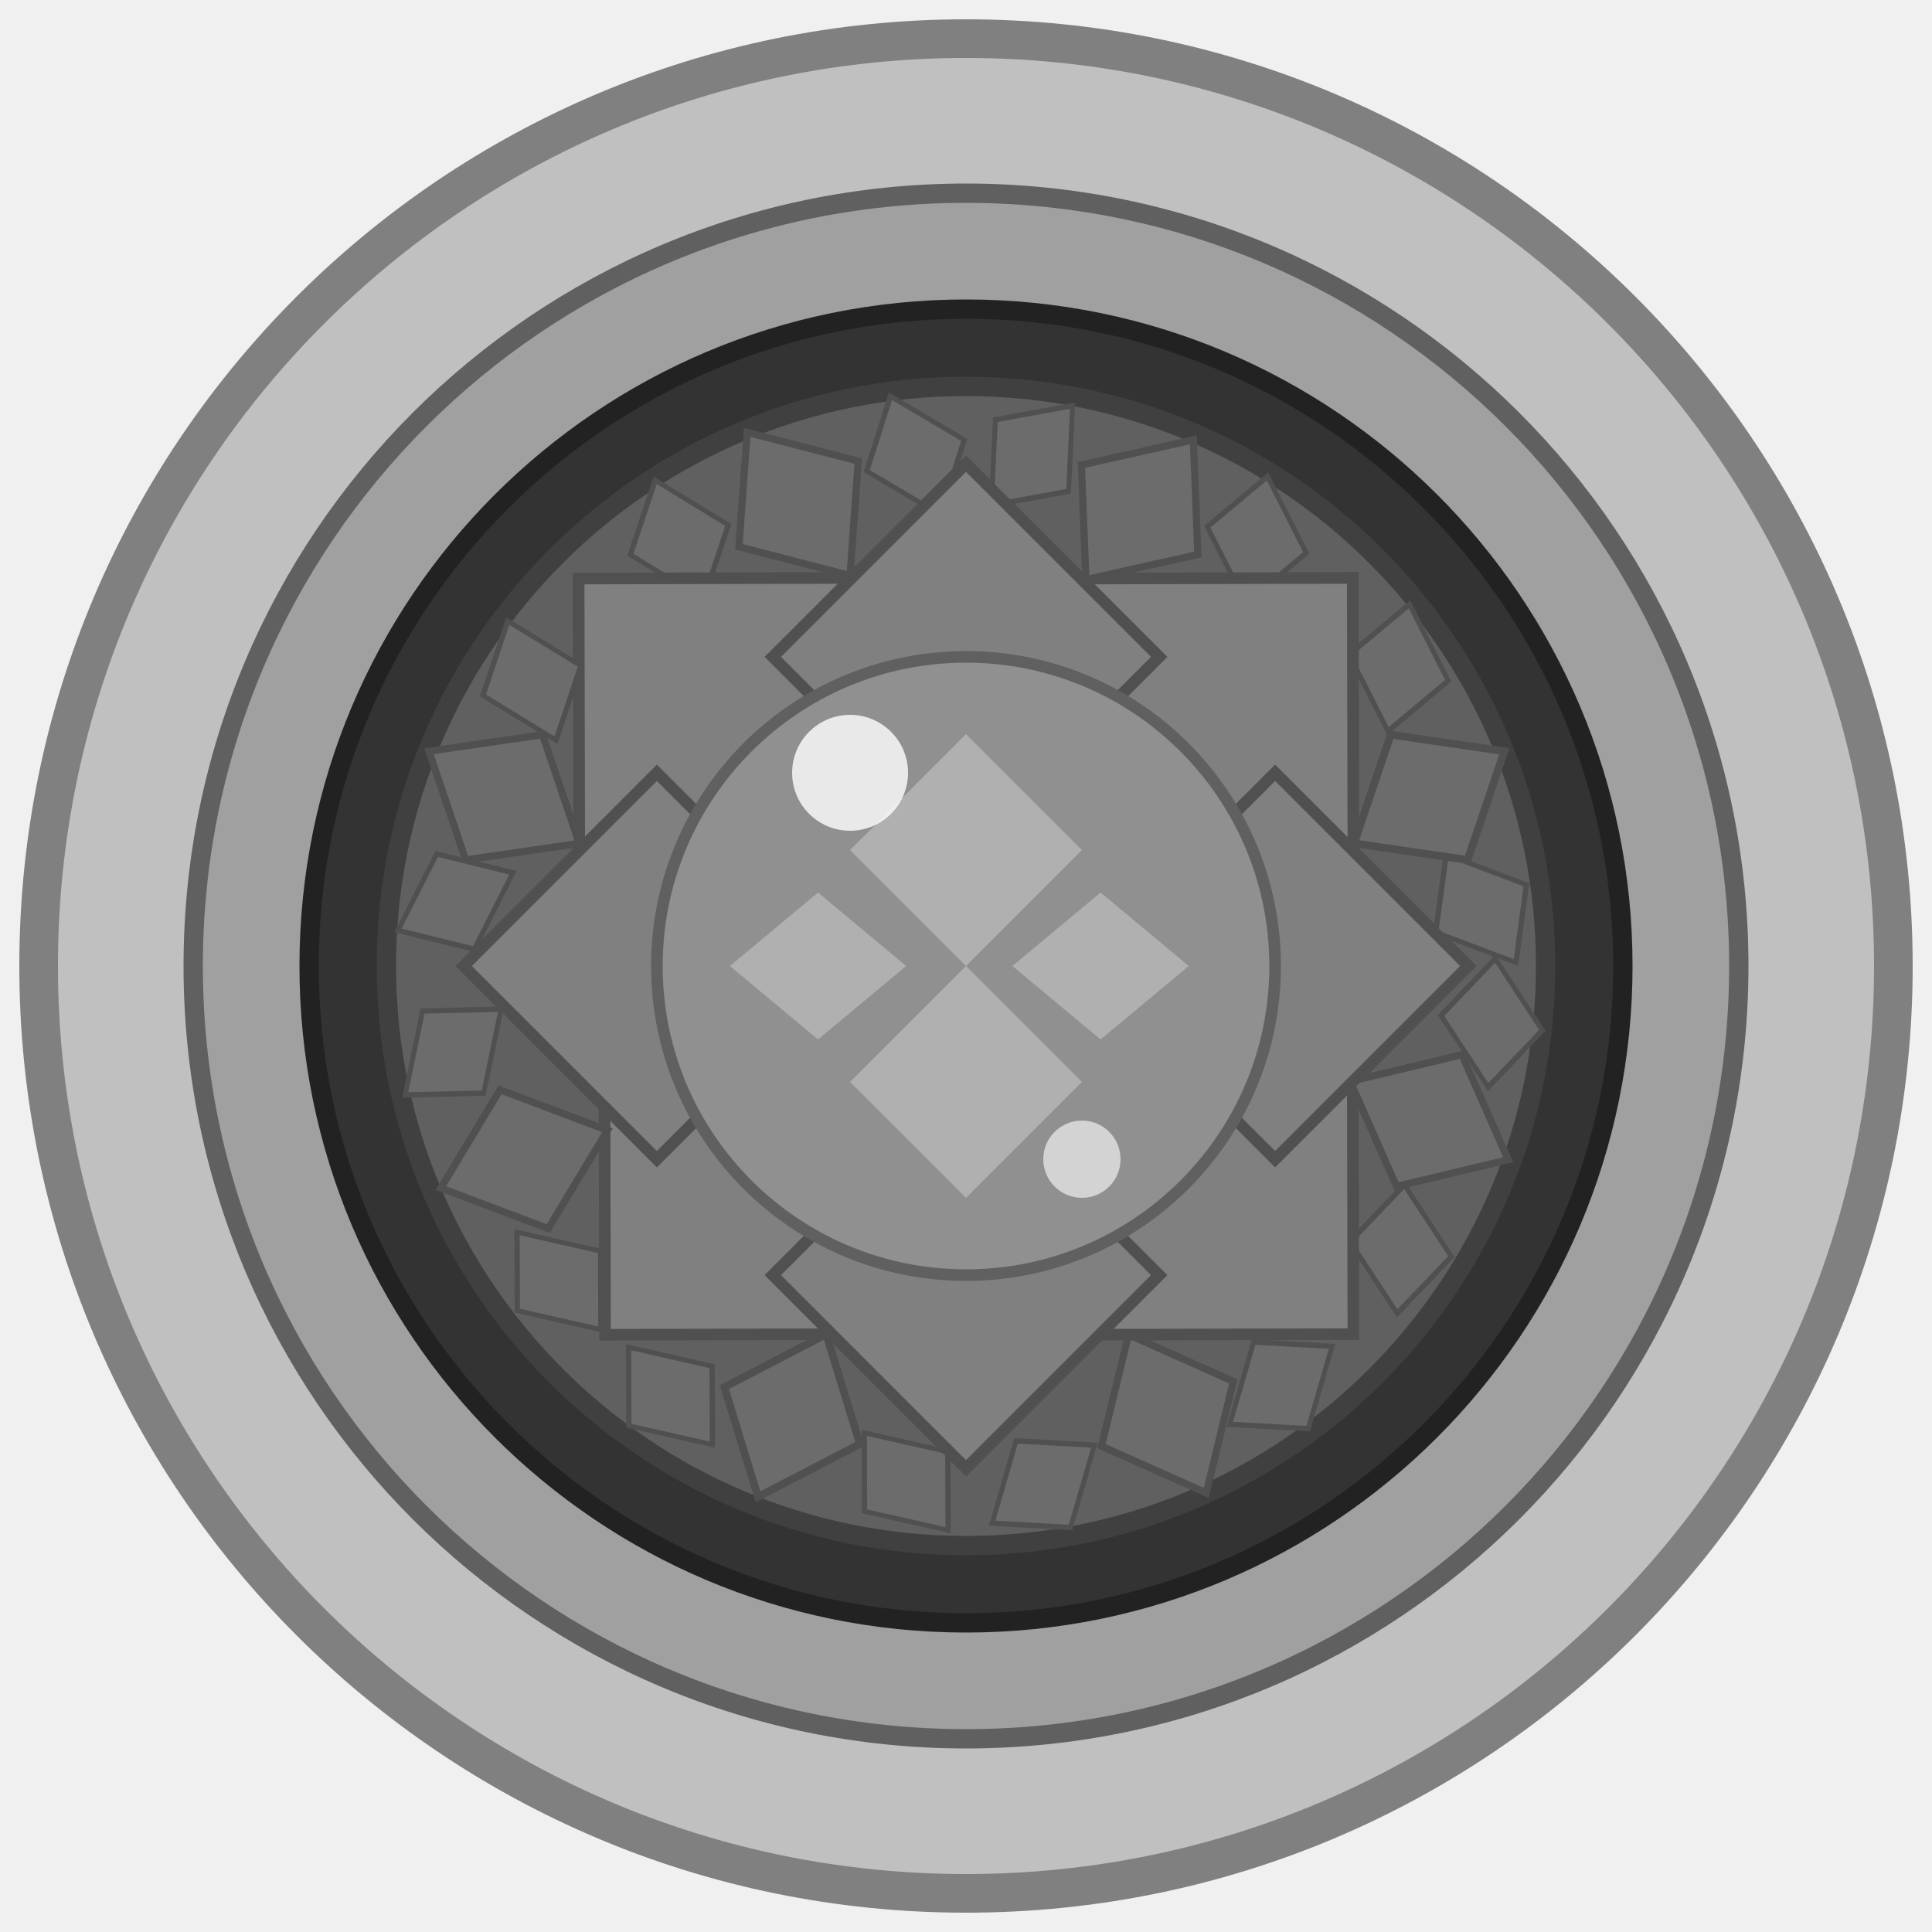
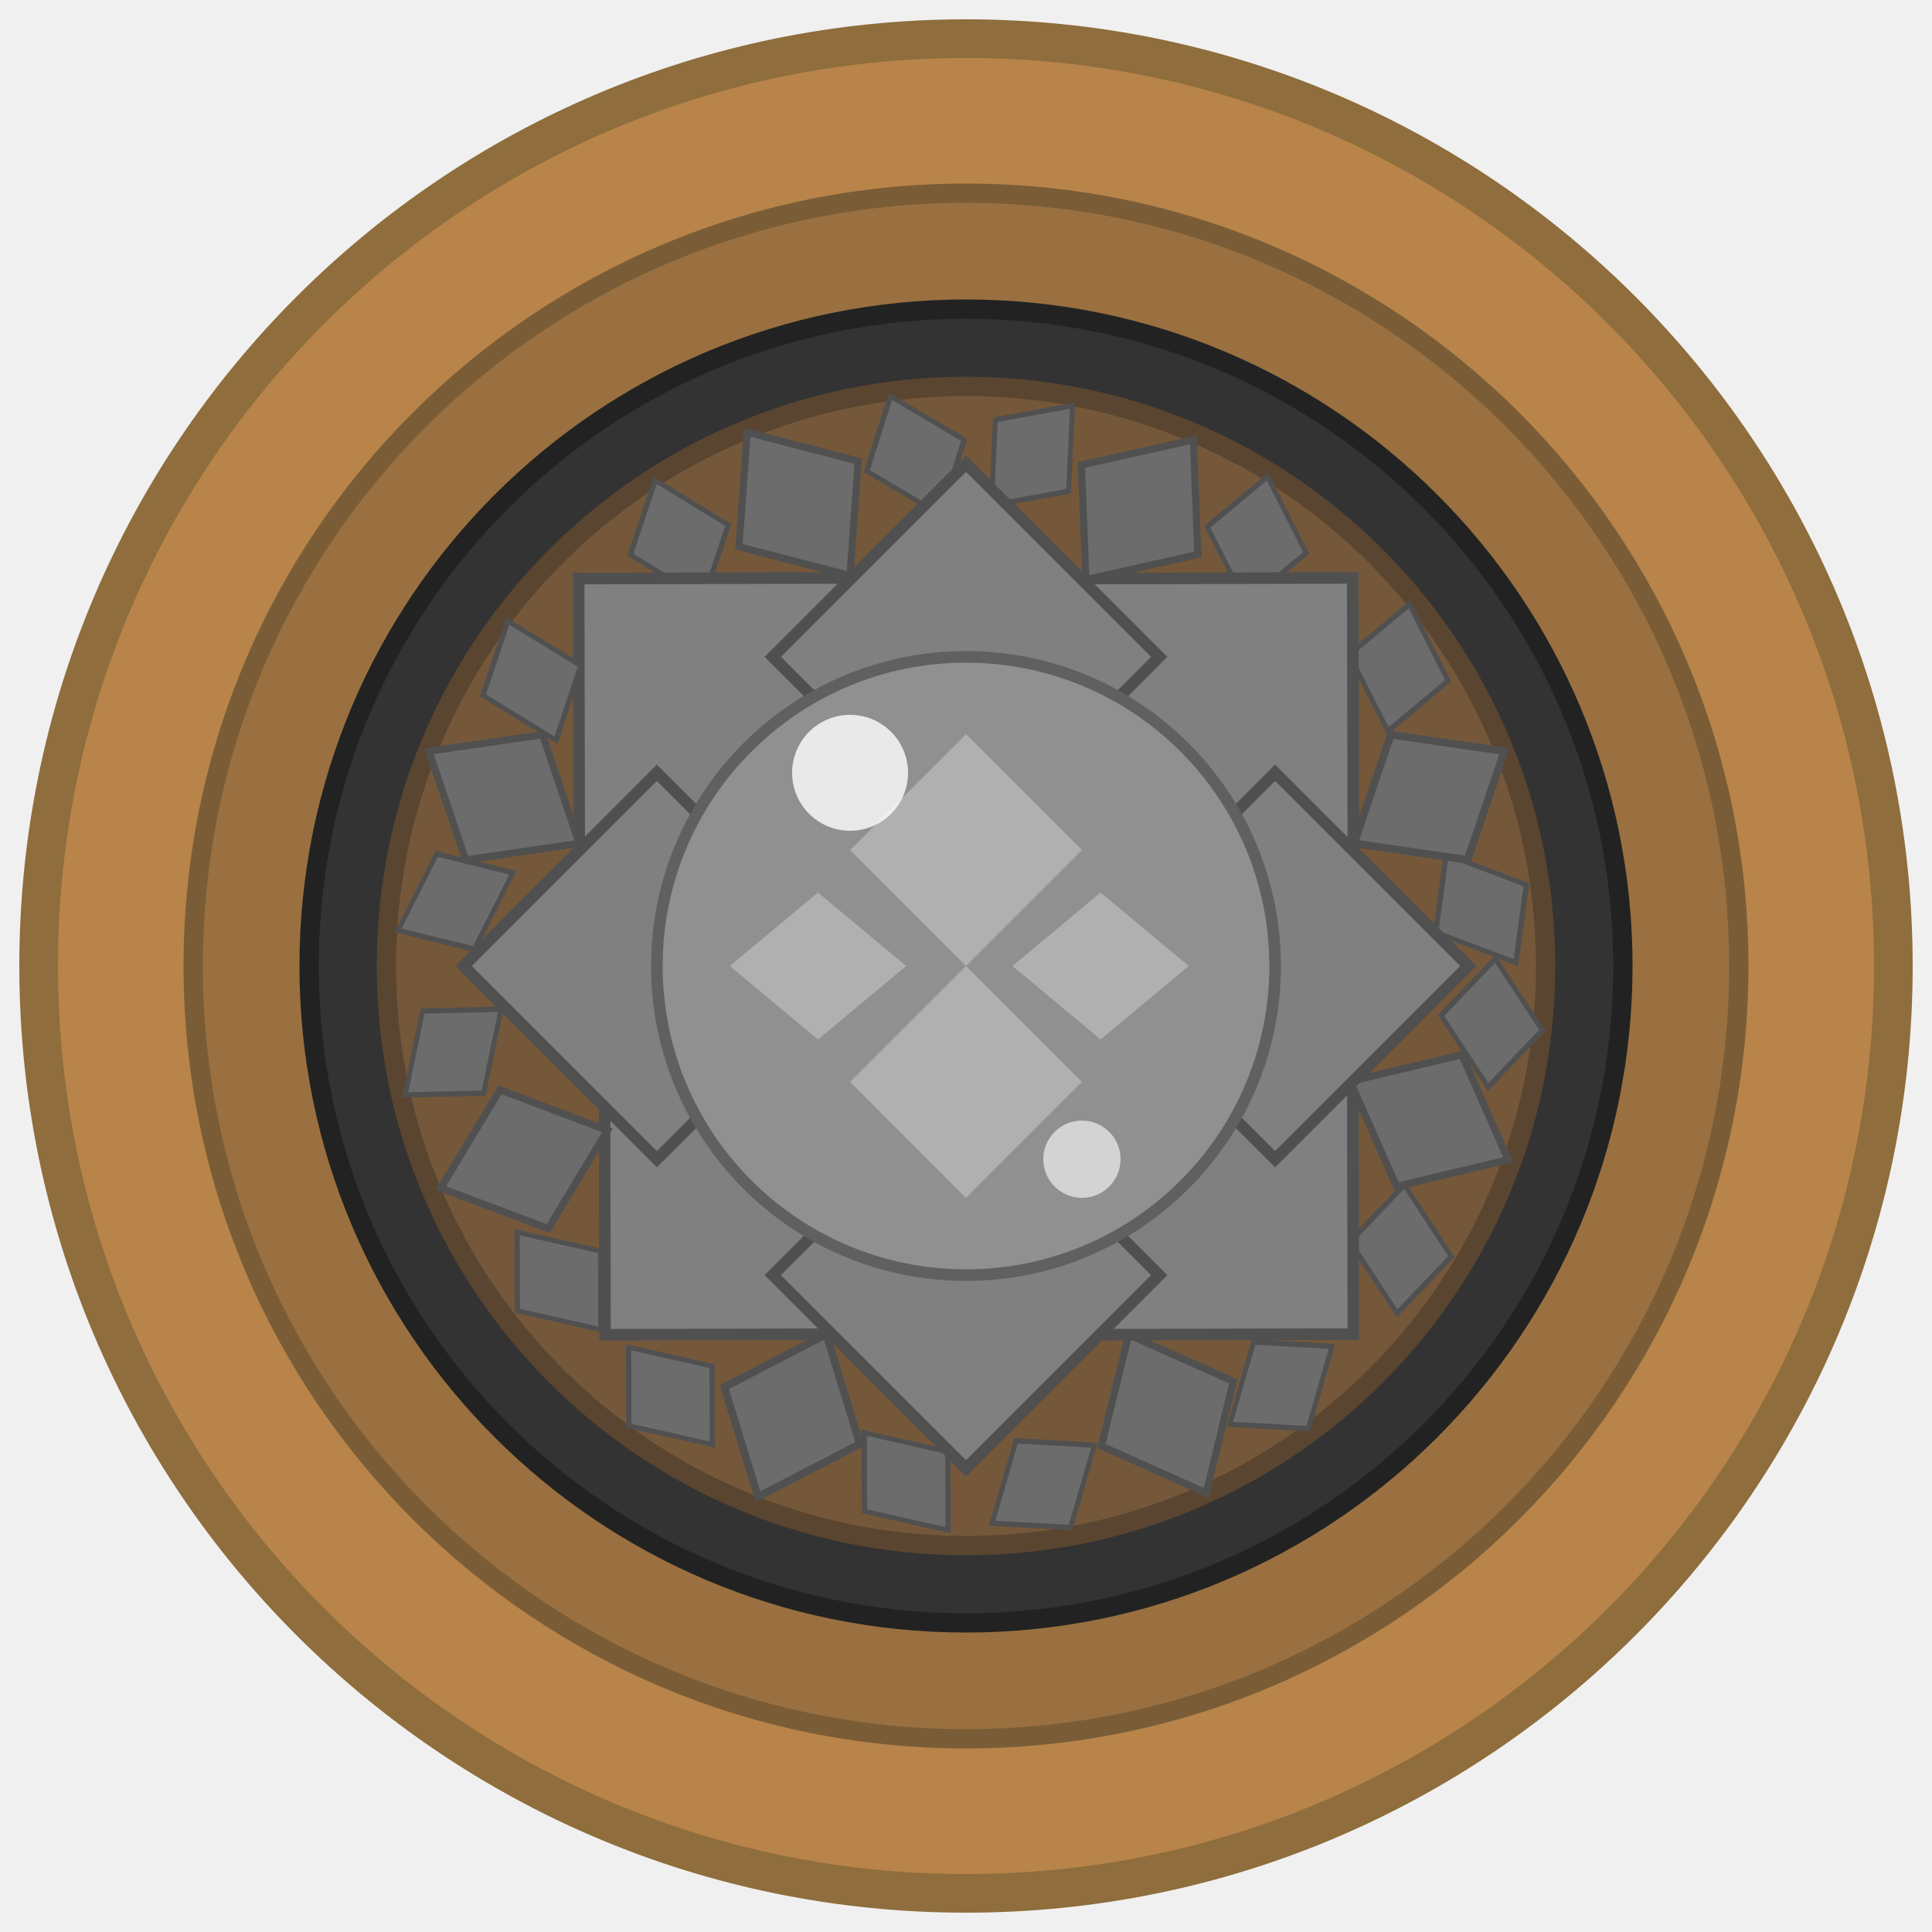
<svg xmlns="http://www.w3.org/2000/svg" width="25" height="25" viewBox="0 0 25 25" version="1.1" id="svg10">
  <defs id="defs10" />
-   <circle cx="12.5" cy="12.5" r="12" fill="#c0c0c0" stroke="#808080" stroke-width="0.5" id="circle1" />
-   <circle cx="12.5" cy="12.5" r="10" fill="#a0a0a0" stroke="#606060" stroke-width="0.25" id="circle2" />
+   <circle cx="12.5" cy="12.5" r="12" fill="#b8844a" stroke="#8f6d3c" stroke-width="0.5" id="circle1" />
+   <circle cx="12.5" cy="12.5" r="10" fill="#9a7040" stroke="#7a5d36" stroke-width="0.25" id="circle2" />
  <circle cx="12.5" cy="12.5" r="8.5" fill="#333333" stroke="#222222" stroke-width="0.25" id="circle3" />
-   <circle cx="12.5" cy="12.5" r="7.5" fill="#606060" stroke="#404040" stroke-width="0.25" id="circle4" />
+   <circle cx="12.5" cy="12.5" r="7.5" fill="#75583a" stroke="#5a4530" stroke-width="0.25" id="circle4" />
  <polygon points="14,11 12.5,12.5 11,11 12.5,9.5 " fill="#b0b0b0" stroke="none" id="polygon8-1-0-1-3-4-2-6-2-2-8-7-1-2-6-9-8-8" transform="matrix(0.4134046,-0.3698254,0.26358,0.3543164,-2.203551,14.33919)" style="fill:#6c6c6c;fill-opacity:1;stroke:#505050;stroke-width:0.135;stroke-dasharray:none;stroke-opacity:1" />
  <polygon points="12.5,9.5 14,11 12.5,12.5 11,11 " fill="#b0b0b0" stroke="none" id="polygon8-1-0-1-3-4-2-6-2-2-8-7-1-2-6-9-8" transform="matrix(-0.3619175,-0.420345,0.3592522,-0.256812,9.248263,26.1428)" style="fill:#6c6c6c;fill-opacity:1;stroke:#505050;stroke-width:0.135;stroke-dasharray:none;stroke-opacity:1" />
  <polygon points="12.5,9.5 14,11 12.5,12.5 11,11 " fill="#b0b0b0" stroke="none" id="polygon8-1-0-1-3-4-2-6-2-2-8-7-1-2-6-9-8-5" transform="matrix(-0.3619175,-0.420345,0.3592522,-0.256812,7.805463,24.65424)" style="fill:#6c6c6c;fill-opacity:1;stroke:#505050;stroke-width:0.135;stroke-dasharray:none;stroke-opacity:1" />
  <polygon points="12.5,9.5 14,11 12.5,12.5 11,11 " fill="#b0b0b0" stroke="none" id="polygon8-1-0-1-3-4-2-6-2-2-8-7-1-2-6" transform="matrix(-0.440982,0.3364656,-0.2351508,-0.3737895,21.59893,19.11117)" style="fill:#6c6c6c;fill-opacity:1;stroke:#505050;stroke-width:0.135;stroke-dasharray:none;stroke-opacity:1" />
  <polygon points="14,11 12.5,12.5 11,11 12.5,9.5 " fill="#b0b0b0" stroke="none" id="polygon8-1-0-1-3-4-2-6-2-2-8-7-1-2-6-9" transform="matrix(-0.3619175,-0.420345,0.3592522,-0.256812,12.29814,27.25001)" style="fill:#6c6c6c;fill-opacity:1;stroke:#505050;stroke-width:0.135;stroke-dasharray:none;stroke-opacity:1" />
  <polygon points="12.5,12.5 11,11 12.5,9.5 14,11 " fill="#b0b0b0" stroke="none" id="polygon8-1-0-1-3-4-2-6-2" transform="matrix(0.09284267,-0.5468587,0.426944,0.112842,10.40507,12.58021)" style="fill:#6c6c6c;fill-opacity:1;stroke:#505050;stroke-width:0.135;stroke-dasharray:none;stroke-opacity:1" />
  <polygon points="14,11 12.5,12.5 11,11 12.5,9.5 " fill="#b0b0b0" stroke="none" id="polygon8-1-0-1-3-4-2-6-2-2" transform="matrix(0.09284267,-0.5468587,0.426944,0.112842,12.24229,14.23469)" style="fill:#6c6c6c;fill-opacity:1;stroke:#505050;stroke-width:0.135;stroke-dasharray:none;stroke-opacity:1" />
  <polygon points="12.5,9.5 14,11 12.5,12.5 11,11 " fill="#b0b0b0" stroke="none" id="polygon8-1-0-1-3-4-2-6-2-2-8" transform="matrix(0.3007349,0.4660823,-0.3911285,0.2050195,19.70821,3.675005)" style="fill:#6c6c6c;fill-opacity:1;stroke:#505050;stroke-width:0.135;stroke-dasharray:none;stroke-opacity:1" />
  <polygon points="14,11 12.5,12.5 11,11 12.5,9.5 " fill="#b0b0b0" stroke="none" id="polygon8-1-0-1-3-4-2-6-2-2-8-7" transform="matrix(-0.0311946,0.553806,-0.4368747,-0.06445967,24.49802,7.022845)" style="fill:#6c6c6c;fill-opacity:1;stroke:#505050;stroke-width:0.135;stroke-dasharray:none;stroke-opacity:1" />
  <polygon points="12.5,9.5 14,11 12.5,12.5 11,11 " fill="#b0b0b0" stroke="none" id="polygon8-1-0-1-3-4-2-6-2-2-8-7-1" transform="matrix(-0.0311946,0.553806,-0.4368747,-0.06445967,23.32153,9.950035)" style="fill:#6c6c6c;fill-opacity:1;stroke:#505050;stroke-width:0.135;stroke-dasharray:none;stroke-opacity:1" />
  <polygon points="14,11 12.5,12.5 11,11 12.5,9.5 " fill="#b0b0b0" stroke="none" id="polygon8-1-0-1-3-4-2-6-2-2-8-7-1-2" transform="matrix(-0.440982,0.3364656,-0.2351508,-0.3737895,24.67393,17.83212)" style="fill:#6c6c6c;fill-opacity:1;stroke:#505050;stroke-width:0.135;stroke-dasharray:none;stroke-opacity:1" />
  <polygon points="12.5,9.5 14,11 12.5,12.5 11,11 " fill="#b0b0b0" stroke="none" id="polygon8-1-0-1-3-4-2-6" transform="matrix(0.3501991,-0.4301567,0.3159505,0.3085285,5.500834,7.877078)" style="fill:#6c6c6c;fill-opacity:1;stroke:#505050;stroke-width:0.135;stroke-dasharray:none;stroke-opacity:1" />
  <polygon points="14,11 12.5,12.5 11,11 12.5,9.5 " fill="#b0b0b0" stroke="none" id="polygon8-1-0-1-3-4" transform="matrix(-0.2082927,-0.5140898,0.4225626,-0.1282785,6.745988,14.82292)" style="fill:#6c6c6c;fill-opacity:1;stroke:#505050;stroke-width:0.135;stroke-dasharray:none;stroke-opacity:1" />
  <polygon points="12.5,9.5 14,11 12.5,12.5 11,11 " fill="#b0b0b0" stroke="none" id="polygon8-1-0-1-3-4-2" transform="matrix(-0.2157988,-0.5109844,0.4206388,-0.1344528,9.916797,13.76022)" style="fill:#6c6c6c;fill-opacity:1;stroke:#505050;stroke-width:0.135;stroke-dasharray:none;stroke-opacity:1" />
  <polygon points="11,11 12.5,9.5 14,11 12.5,12.5 " fill="#b0b0b0" stroke="none" id="polygon8-1-0-1-1-7" transform="matrix(-0.335033,-0.6826137,0.5688749,-0.279209,13.03636,29.89819)" style="fill:#6c6c6c;fill-opacity:1;stroke-width:0.135;stroke-dasharray:none;stroke:#505050;stroke-opacity:1" />
  <polygon points="15,8.5 12.5,11 10,8.5 12.5,6 " fill="#808080" stroke="#505050" stroke-width="0.15" id="polygon4-8" transform="rotate(44.87247,13.21221,12.79934)" />
  <polygon points="12.5,6 15,8.5 12.5,11 10,8.5 " fill="#808080" stroke="#505050" stroke-width="0.15" id="polygon4-8-4" transform="rotate(44.87247,9.971414,4.950664)" />
  <polygon points="12.5,6 15,8.5 12.5,11 10,8.5" fill="#808080" stroke="#505050" stroke-width="0.15" id="polygon4" />
  <polygon points="10,8.5 12.5,6 15,8.5 12.5,11 " fill="#808080" stroke="#505050" stroke-width="0.15" id="polygon4-8-4-6" transform="rotate(44.87247,5.643983,15.92434)" />
  <polygon points="12.5,12.5 11,11 12.5,9.5 14,11 " fill="#b0b0b0" stroke="none" id="polygon8-1-0-1-1-0-5-7" transform="matrix(0.6811505,0.3379979,-0.2816799,0.5676555,13.07783,4.030815)" style="fill:#6c6c6c;fill-opacity:1;stroke-width:0.135;stroke-dasharray:none;stroke:#505050;stroke-opacity:1" />
  <polygon points="12.5,11 10,8.5 12.5,6 15,8.5 " fill="#808080" stroke="#505050" stroke-width="0.15" id="polygon4-8-4-6-3" transform="rotate(44.87247,2.570016,8.479702)" />
  <polygon points="12.5,14 15,16.5 12.5,19 10,16.5" fill="#808080" stroke="#505050" stroke-width="0.15" id="polygon5" />
  <polygon points="6,12.5 8.5,10 11,12.5 8.5,15" fill="#808080" stroke="#505050" stroke-width="0.15" id="polygon6" />
  <polygon points="14,12.5 16.5,10 19,12.5 16.5,15" fill="#808080" stroke="#505050" stroke-width="0.15" id="polygon7" />
  <circle cx="12.5" cy="12.5" r="4" fill="#909090" stroke="#606060" stroke-width="0.15" id="circle7" />
  <polygon points="12.5,9.5 14,11 12.5,12.5 11,11" fill="#b0b0b0" stroke="none" id="polygon8" />
  <polygon points="12.5,12.5 11,11 12.5,9.5 14,11 " fill="#b0b0b0" stroke="none" id="polygon8-1" transform="matrix(0.7604003,0,0,0.6337005,4.736432,5.529294)" />
  <polygon points="12.5,9.5 14,11 12.5,12.5 11,11 " fill="#b0b0b0" stroke="none" id="polygon8-1-0" transform="matrix(0.7604003,0,0,0.6337005,1.080337,5.529294)" />
  <polygon points="12.5,12.5 11,11 12.5,9.5 14,11 " fill="#b0b0b0" stroke="none" id="polygon8-1-0-1" transform="matrix(-0.6480375,-0.397814,0.3315292,-0.5400599,10.97673,21.23039)" style="fill:#6c6c6c;fill-opacity:1;stroke:#505050;stroke-width:0.135;stroke-dasharray:none;stroke-opacity:1" />
  <polygon points="12.5,12.5 11,11 12.5,9.5 14,11 " fill="#b0b0b0" stroke="none" id="polygon8-1-0-1-3" transform="matrix(-0.2082927,-0.5140898,0.4225626,-0.1282785,4.838349,16.64423)" style="fill:#6c6c6c;fill-opacity:1;stroke:#505050;stroke-width:0.135;stroke-dasharray:none;stroke-opacity:1" />
  <polygon points="14,11 12.5,12.5 11,11 12.5,9.5 " fill="#b0b0b0" stroke="none" id="polygon8-1-0-1-3-9" transform="matrix(0.4957368,-0.2488358,0.1617416,0.4109187,-2.081933,10.25652)" style="fill:#6c6c6c;fill-opacity:1;stroke:#505050;stroke-width:0.135;stroke-dasharray:none;stroke-opacity:1" />
  <polygon points="14,11 12.5,12.5 11,11 12.5,9.5 " fill="#b0b0b0" stroke="none" id="polygon8-1-0-1-1" transform="matrix(0.2942664,-0.7011532,0.5843254,0.245235,0.1440913,24.38389)" style="fill:#6c6c6c;fill-opacity:1;stroke-width:0.144;stroke-dasharray:none;stroke:#505050;stroke-opacity:1" />
  <polygon points="12.5,9.5 14,11 12.5,12.5 11,11 " fill="#b0b0b0" stroke="none" id="polygon8-1-0-1-1-0" transform="matrix(-0.4434232,-0.6177252,0.5147983,-0.3695389,10.21388,18.30741)" style="fill:#6c6c6c;fill-opacity:1;stroke-width:0.135;stroke-dasharray:none;stroke:#505050;stroke-opacity:1" />
  <polygon points="14,11 12.5,12.5 11,11 12.5,9.5 " fill="#b0b0b0" stroke="none" id="polygon8-1-0-1-1-0-5" transform="matrix(0.7184028,-0.2492108,0.2076867,0.5987008,-4.482344,11.52943)" style="fill:#6c6c6c;fill-opacity:1;stroke-width:0.135;stroke-dasharray:none;stroke:#505050;stroke-opacity:1" />
  <polygon points="14,11 12.5,12.5 11,11 12.5,9.5 " fill="#b0b0b0" stroke="none" id="polygon8-1-0-1-1-0-8" transform="matrix(0.4635522,-0.6027669,0.5023324,0.386314,3.42659,9.880981)" style="fill:#6c6c6c;fill-opacity:1;stroke-width:0.135;stroke-dasharray:none;stroke:#505050;stroke-opacity:1" />
  <polygon points="12.5,12.5 14,14 12.5,15.5 11,14" fill="#b0b0b0" stroke="none" id="polygon9" />
  <circle cx="11" cy="10" r="0.75" fill="#ffffff" opacity="0.8" id="circle9" />
  <circle cx="14" cy="15" r="0.5" fill="#ffffff" opacity="0.6" id="circle10" />
  <polygon points="11,11 12.5,9.5 14,11 12.5,12.5 " fill="#b0b0b0" stroke="none" id="polygon8-1-0-15" transform="matrix(0.6482157,-0.3975236,0.3312872,0.5402084,6.746873,9.343808)" style="fill:#6c6c6c;fill-opacity:1;stroke:#505050;stroke-width:0.144;stroke-dasharray:none;stroke-opacity:1" />
</svg>
